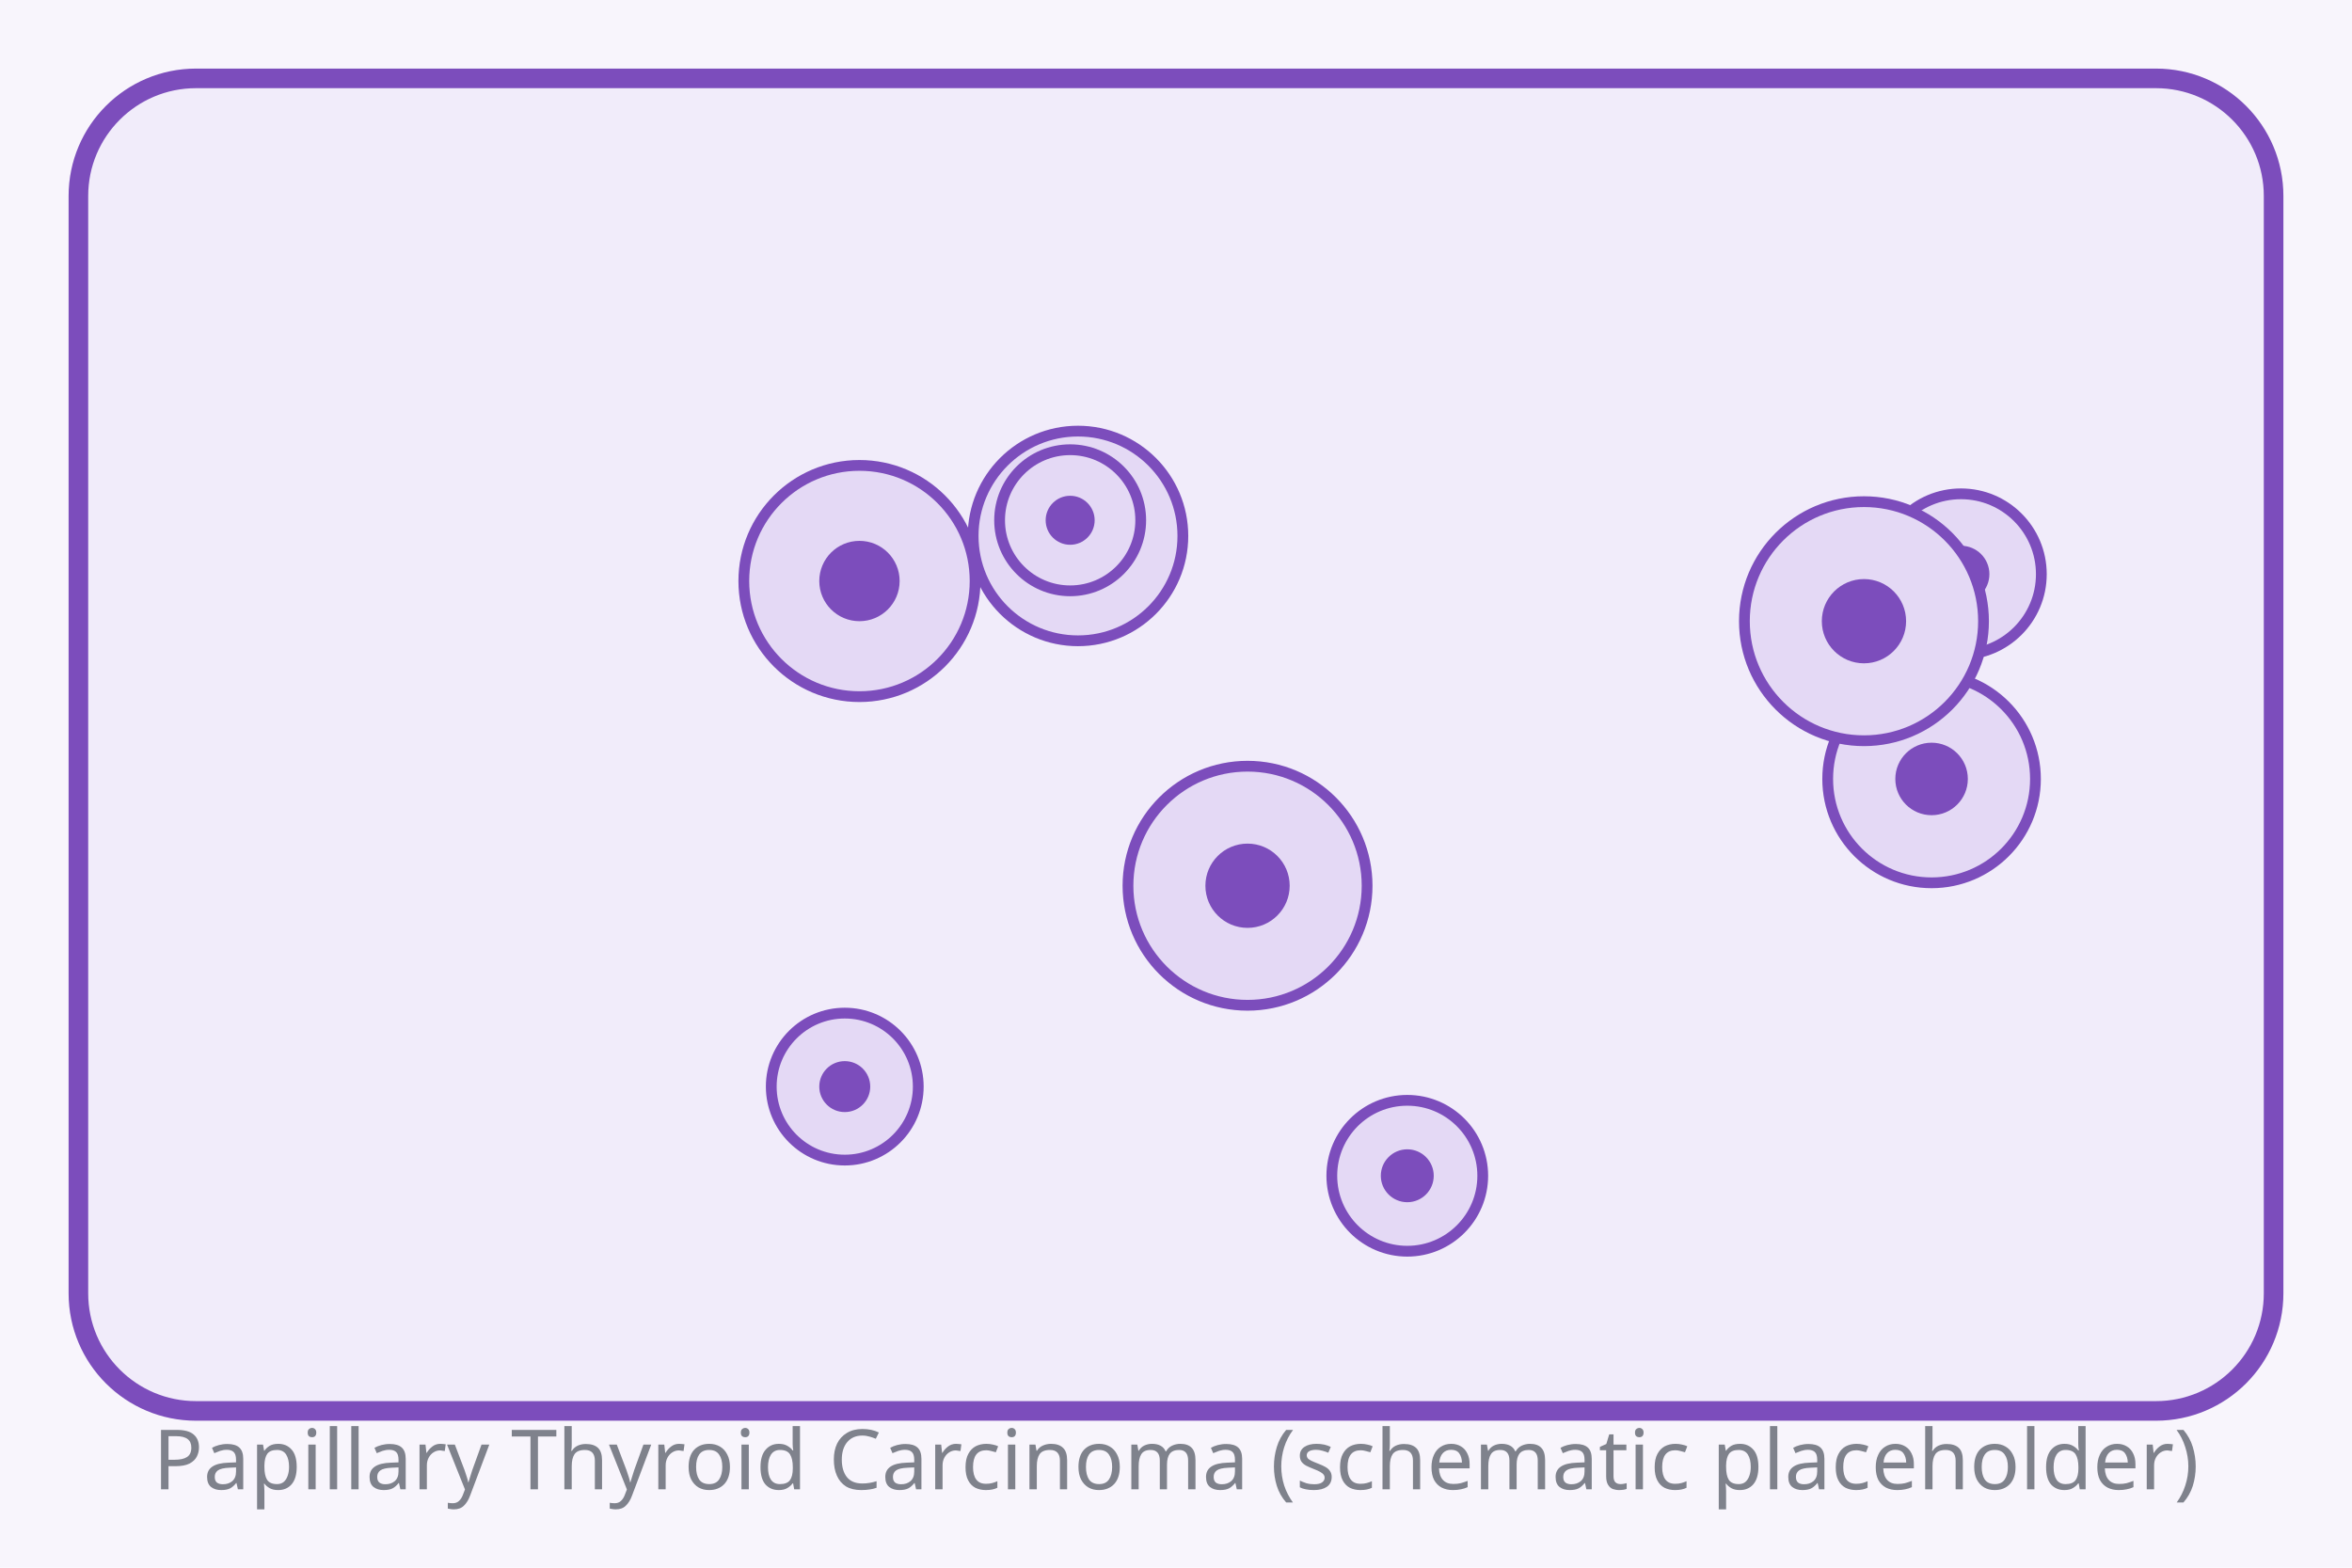
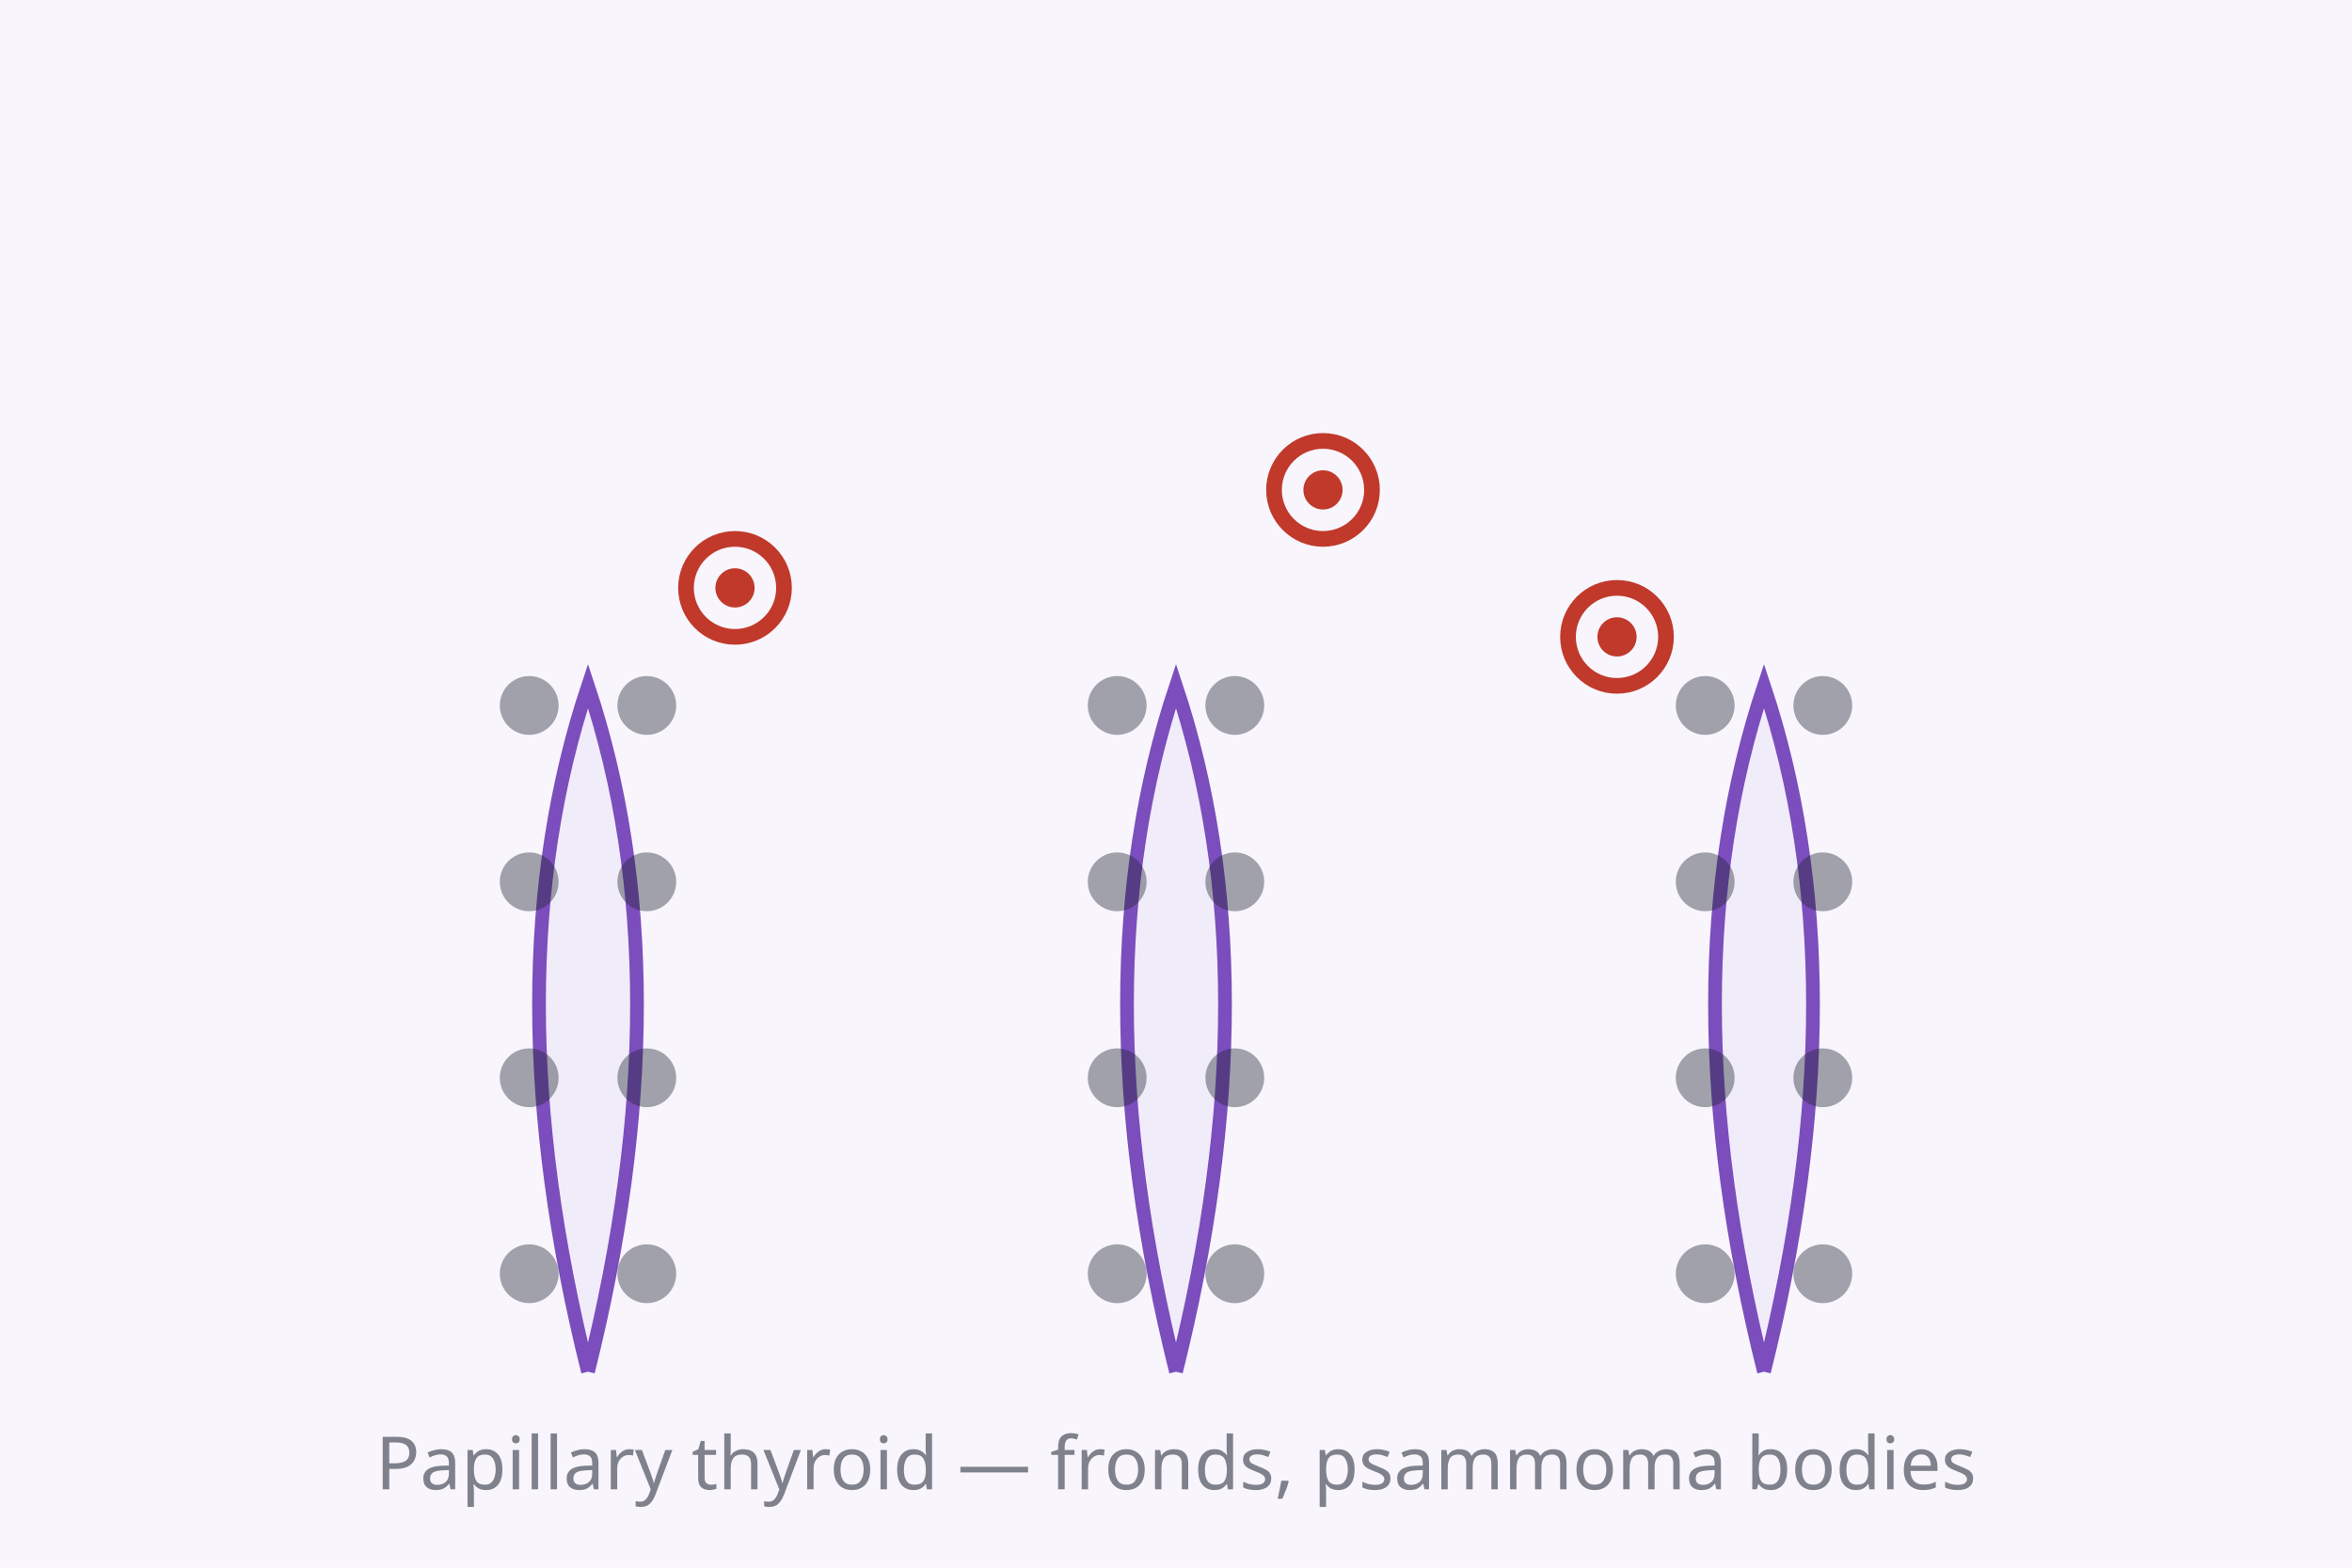
<svg xmlns="http://www.w3.org/2000/svg" viewBox="0 0 240 160" width="240" height="160">
  <rect width="240" height="160" fill="#f8f5fc" />
-   <rect x="8" y="8" width="224" height="136" rx="12" fill="#F1ECFA" stroke="#7C4DBC" stroke-width="2" />
-   <circle cx="87.7" cy="59.3" r="11.8" fill="#E4D9F5" stroke="#7C4DBC" stroke-width="1.1" />
-   <circle cx="87.7" cy="59.3" r="4.1" fill="#7C4DBC" />
-   <circle cx="143.6" cy="120.0" r="7.7" fill="#E4D9F5" stroke="#7C4DBC" stroke-width="1.1" />
-   <circle cx="143.6" cy="120.0" r="2.7" fill="#7C4DBC" />
-   <circle cx="197.1" cy="79.5" r="10.6" fill="#E4D9F5" stroke="#7C4DBC" stroke-width="1.1" />
-   <circle cx="197.1" cy="79.5" r="3.7" fill="#7C4DBC" />
-   <circle cx="200.1" cy="58.6" r="8.2" fill="#E4D9F5" stroke="#7C4DBC" stroke-width="1.1" />
-   <circle cx="200.1" cy="58.6" r="2.9" fill="#7C4DBC" />
-   <circle cx="110.0" cy="54.7" r="10.7" fill="#E4D9F5" stroke="#7C4DBC" stroke-width="1.1" />
-   <circle cx="110.0" cy="54.7" r="3.7" fill="#7C4DBC" />
-   <circle cx="86.2" cy="110.9" r="7.5" fill="#E4D9F5" stroke="#7C4DBC" stroke-width="1.1" />
-   <circle cx="86.2" cy="110.9" r="2.6" fill="#7C4DBC" />
-   <circle cx="190.2" cy="63.4" r="12.2" fill="#E4D9F5" stroke="#7C4DBC" stroke-width="1.1" />
-   <circle cx="190.2" cy="63.4" r="4.3" fill="#7C4DBC" />
-   <circle cx="109.2" cy="53.1" r="7.2" fill="#E4D9F5" stroke="#7C4DBC" stroke-width="1.1" />
-   <circle cx="109.2" cy="53.1" r="2.5" fill="#7C4DBC" />
-   <circle cx="127.3" cy="90.4" r="12.2" fill="#E4D9F5" stroke="#7C4DBC" stroke-width="1.1" />
-   <circle cx="127.3" cy="90.4" r="4.3" fill="#7C4DBC" />
-   <text x="120.0" y="152" font-family="sans-serif" font-size="8.5" fill="#1b2430" text-anchor="middle" opacity="0.55">Papillary Thyroid Carcinoma (schematic placeholder)</text>
+   <path d="M60 140 Q50 100 60 70 Q70 100 60 140" fill="#F1ECFA" stroke="#7C4DBC" stroke-width="1.4" />
+   <circle cx="54" cy="130" r="3" fill="#1b2430" opacity="0.4" />
+   <circle cx="66" cy="130" r="3" fill="#1b2430" opacity="0.4" />
+   <circle cx="54" cy="110" r="3" fill="#1b2430" opacity="0.4" />
+   <circle cx="66" cy="110" r="3" fill="#1b2430" opacity="0.4" />
+   <circle cx="54" cy="90" r="3" fill="#1b2430" opacity="0.4" />
+   <circle cx="66" cy="90" r="3" fill="#1b2430" opacity="0.4" />
+   <circle cx="54" cy="72" r="3" fill="#1b2430" opacity="0.4" />
+   <circle cx="66" cy="72" r="3" fill="#1b2430" opacity="0.4" />
+   <path d="M120 140 Q110 100 120 70 Q130 100 120 140" fill="#F1ECFA" stroke="#7C4DBC" stroke-width="1.4" />
+   <circle cx="114" cy="130" r="3" fill="#1b2430" opacity="0.4" />
+   <circle cx="126" cy="130" r="3" fill="#1b2430" opacity="0.4" />
+   <circle cx="114" cy="110" r="3" fill="#1b2430" opacity="0.4" />
+   <circle cx="126" cy="110" r="3" fill="#1b2430" opacity="0.4" />
+   <circle cx="114" cy="90" r="3" fill="#1b2430" opacity="0.4" />
+   <circle cx="126" cy="90" r="3" fill="#1b2430" opacity="0.4" />
+   <circle cx="114" cy="72" r="3" fill="#1b2430" opacity="0.4" />
+   <circle cx="126" cy="72" r="3" fill="#1b2430" opacity="0.4" />
+   <path d="M180 140 Q170 100 180 70 Q190 100 180 140" fill="#F1ECFA" stroke="#7C4DBC" stroke-width="1.4" />
+   <circle cx="174" cy="130" r="3" fill="#1b2430" opacity="0.4" />
+   <circle cx="186" cy="130" r="3" fill="#1b2430" opacity="0.4" />
+   <circle cx="174" cy="110" r="3" fill="#1b2430" opacity="0.4" />
+   <circle cx="186" cy="110" r="3" fill="#1b2430" opacity="0.4" />
+   <circle cx="174" cy="90" r="3" fill="#1b2430" opacity="0.4" />
+   <circle cx="186" cy="90" r="3" fill="#1b2430" opacity="0.4" />
+   <circle cx="174" cy="72" r="3" fill="#1b2430" opacity="0.4" />
+   <circle cx="186" cy="72" r="3" fill="#1b2430" opacity="0.4" />
+   <circle cx="75" cy="60" r="5" fill="none" stroke="#c0392b" stroke-width="1.6" />
+   <circle cx="75" cy="60" r="2" fill="#c0392b" />
+   <circle cx="135" cy="50" r="5" fill="none" stroke="#c0392b" stroke-width="1.6" />
+   <circle cx="135" cy="50" r="2" fill="#c0392b" />
+   <circle cx="165" cy="65" r="5" fill="none" stroke="#c0392b" stroke-width="1.6" />
+   <circle cx="165" cy="65" r="2" fill="#c0392b" />
+   <text x="120.0" y="152" font-family="sans-serif" font-size="7.5" fill="#1b2430" text-anchor="middle" opacity="0.55">Papillary thyroid — fronds, psammoma bodies</text>
</svg>
